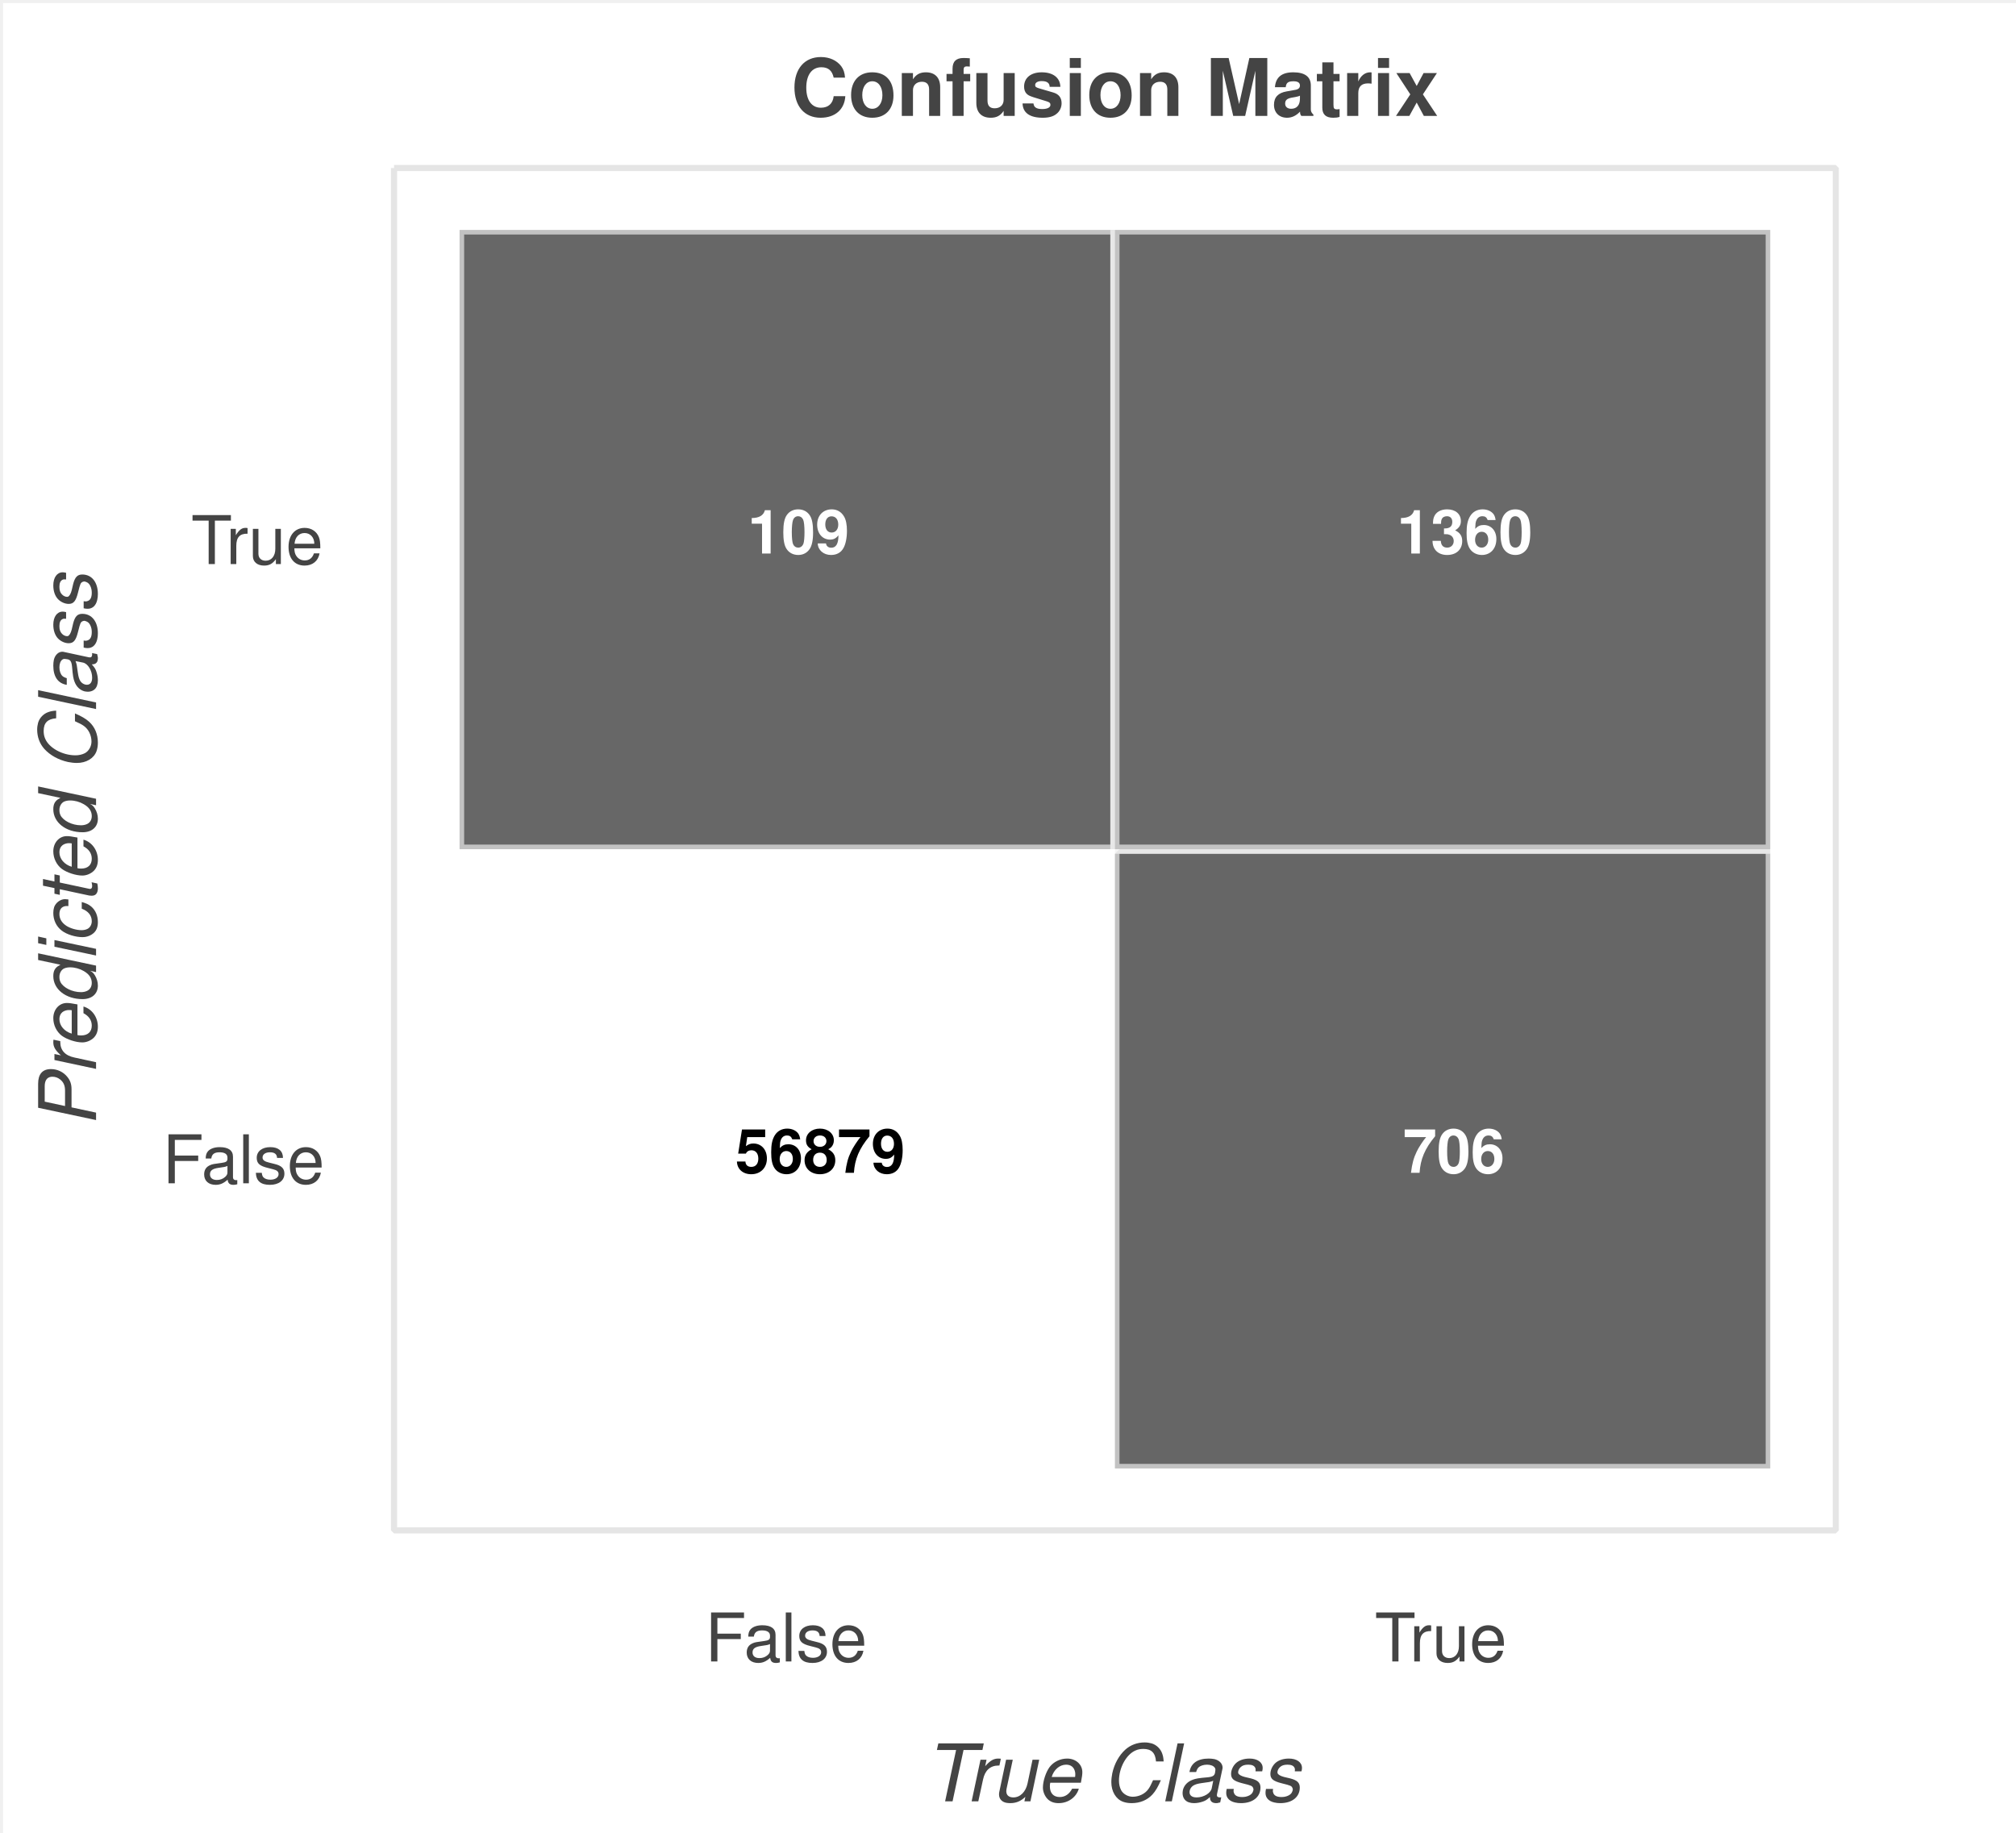
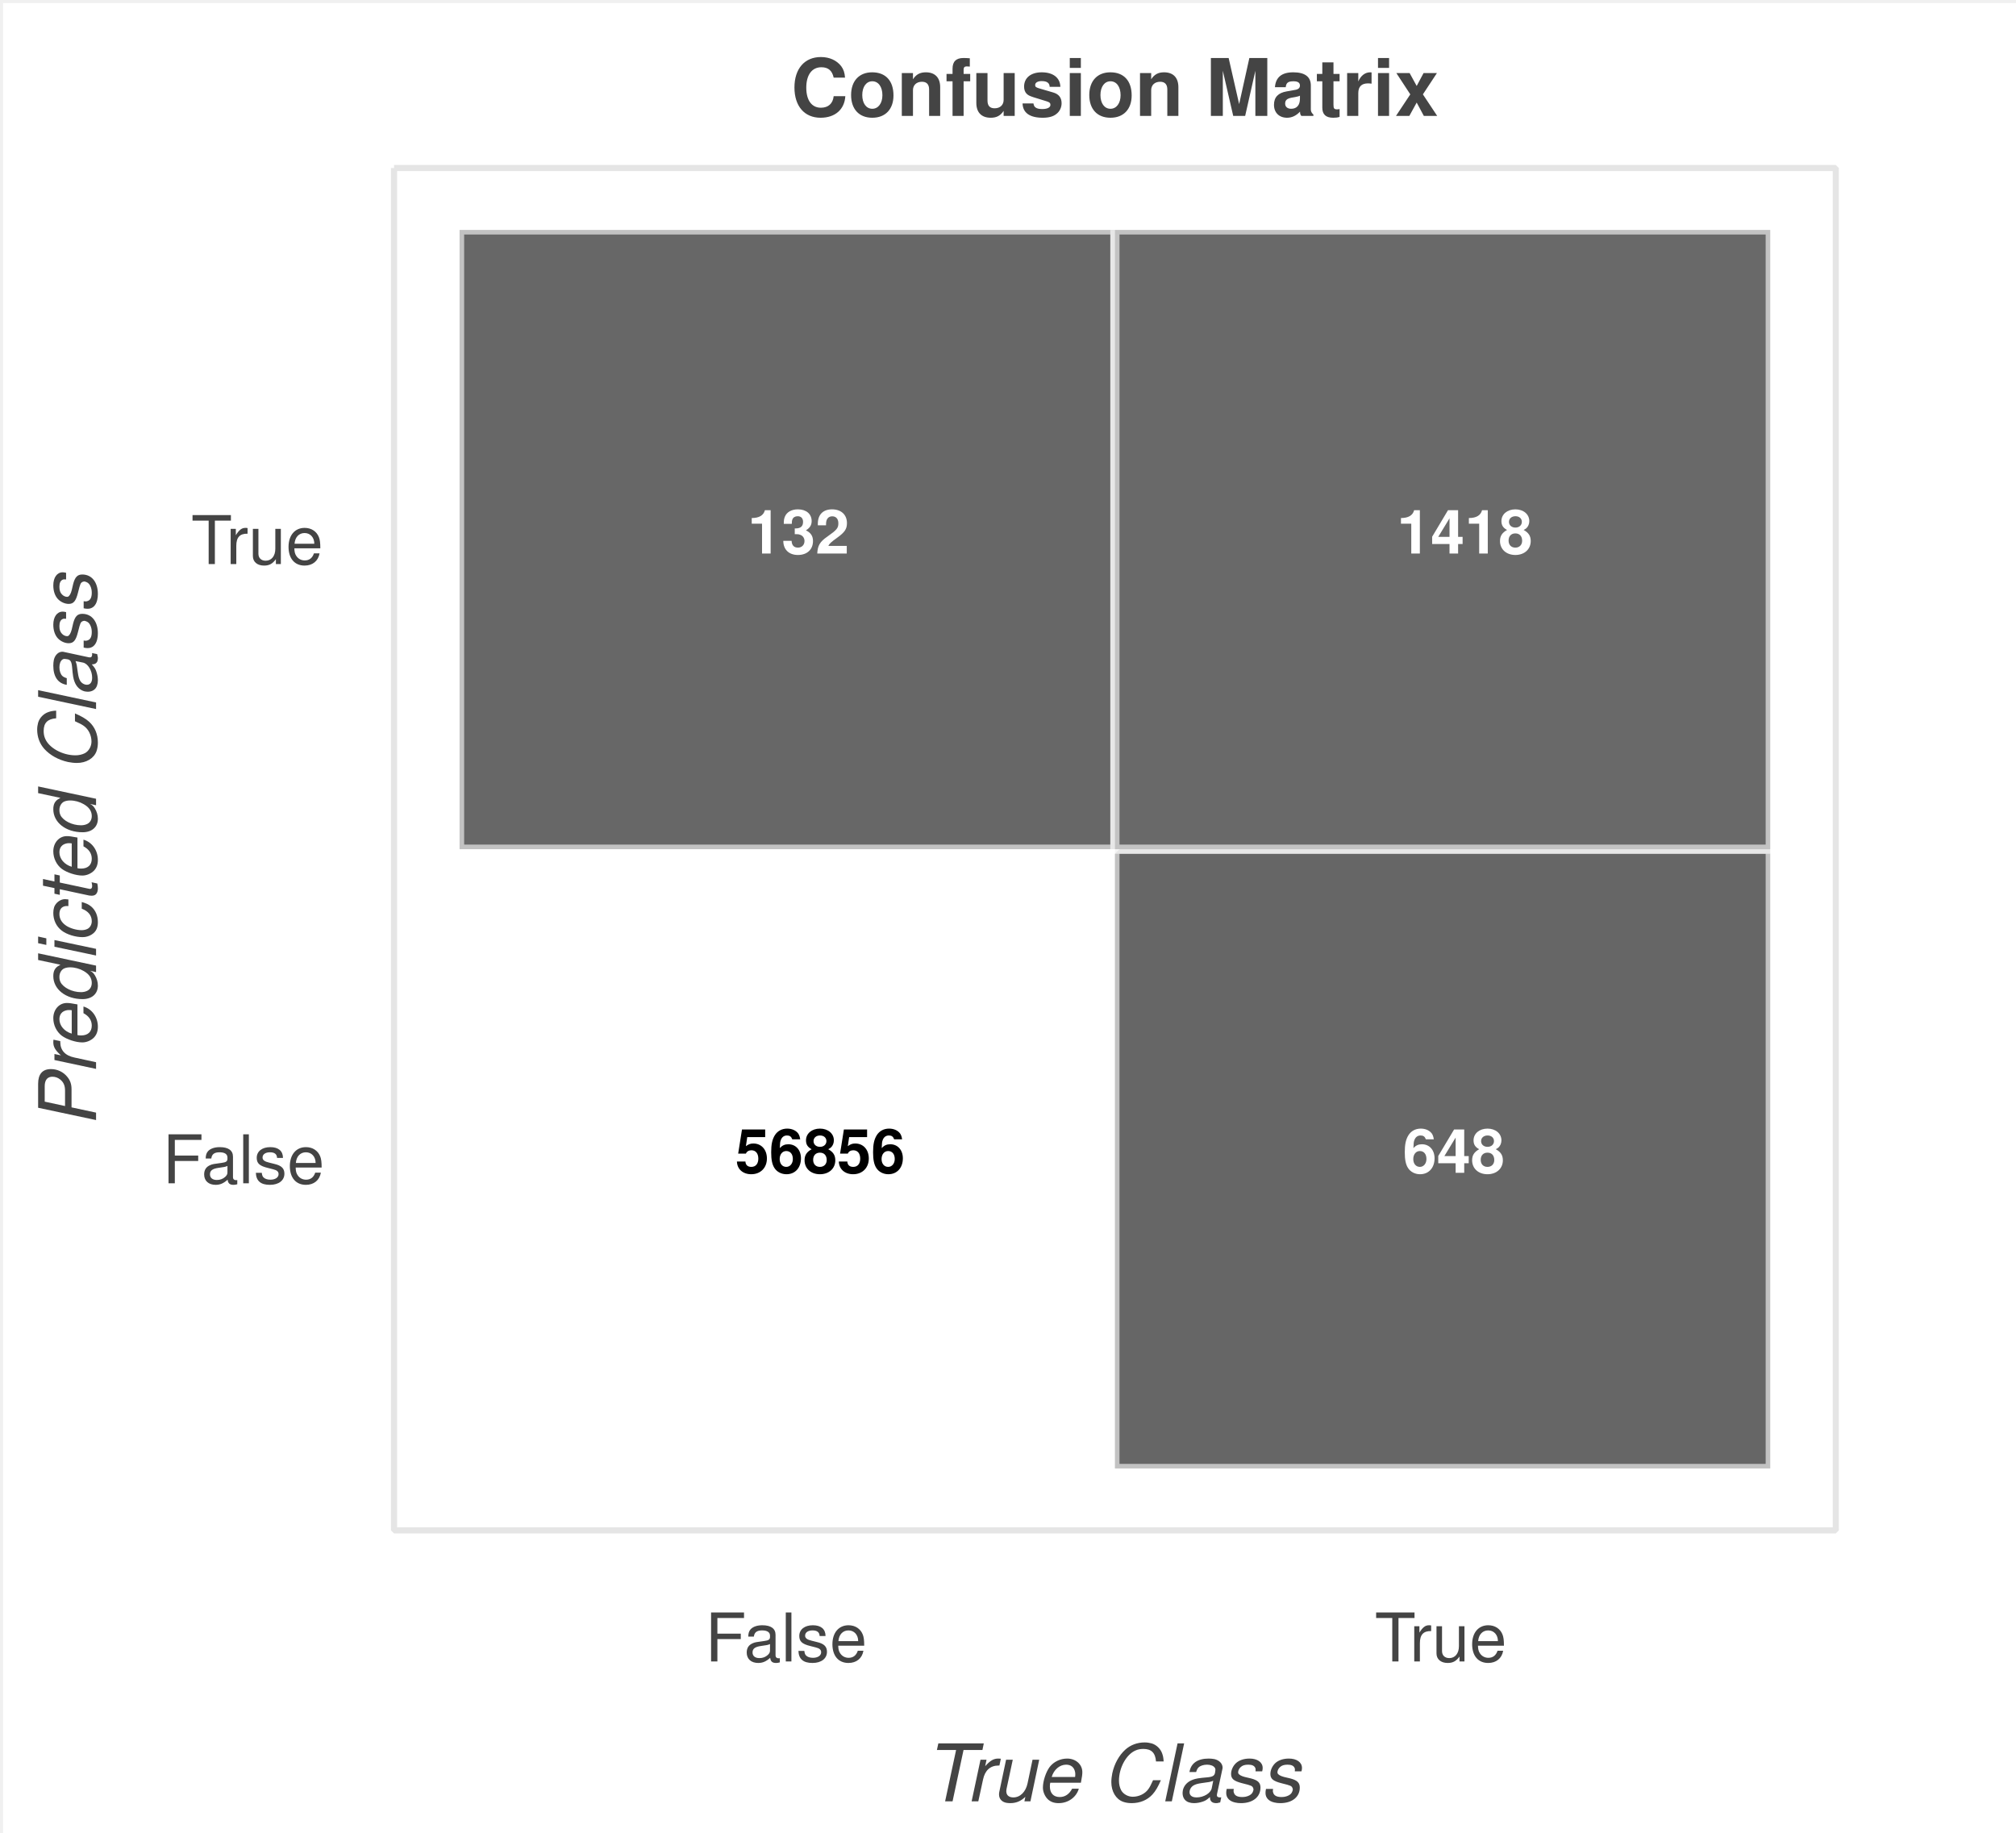
<svg xmlns="http://www.w3.org/2000/svg" version="1.1" width="330" height="300">
  <defs>
-     <clipPath id="sLBPOCmQXhgT">
+     <clipPath id="wdwKXmgVCFHI">
      <path fill="none" stroke="none" d="M 64.5 27.5 L 300.5 27.5 L 300.5 250.5 L 64.5 250.5 L 64.5 27.5" />
    </clipPath>
-     <clipPath id="LzXzQqdgKTWI">
+     <clipPath id="chBtHGBFfpea">
      <path fill="none" stroke="none" d="M 64.5 27.5 L 300.5 27.5 L 300.5 250.5 L 64.5 250.5 L 64.5 27.5" />
    </clipPath>
-     <clipPath id="RbUHJvzdTmZC">
+     <clipPath id="padQetSBVwyq">
      <path fill="none" stroke="none" d="M 64.5 27.5 L 300.5 27.5 L 300.5 250.5 L 64.5 250.5 L 64.5 27.5" />
    </clipPath>
-     <clipPath id="LoqEPvTkcnXx">
+     <clipPath id="zAecqmaQqPcI">
      <path fill="none" stroke="none" d="M 64.5 27.5 L 300.5 27.5 L 300.5 250.5 L 64.5 250.5 L 64.5 27.5" />
    </clipPath>
-     <clipPath id="pnpSKCMUapgf">
+     <clipPath id="wMLLUzIQnVZU">
      <path fill="none" stroke="none" d="M 64.5 27.5 L 300.5 27.5 L 300.5 250.5 L 64.5 250.5 L 64.5 27.5" />
    </clipPath>
-     <clipPath id="sPxrHBIzaUVH">
+     <clipPath id="WRaFDapqxJXe">
      <path fill="none" stroke="none" d="M 64.5 27.5 L 300.5 27.5 L 300.5 250.5 L 64.5 250.5 L 64.5 27.5" />
    </clipPath>
-     <clipPath id="amXGbIHbEnOT">
+     <clipPath id="ReIOdrBVGgZQ">
      <path fill="none" stroke="none" d="M 64.5 27.5 L 300.5 27.5 L 300.5 250.5 L 64.5 250.5 L 64.5 27.5" />
    </clipPath>
-     <clipPath id="xwINHqrQzGTQ">
+     <clipPath id="cDUSrDbDBqvt">
      <path fill="none" stroke="none" d="M 64.5 27.5 L 300.5 27.5 L 300.5 250.5 L 64.5 250.5 L 64.5 27.5" />
    </clipPath>
  </defs>
  <path fill="rgb(255,255,255)" stroke="none" paint-order="stroke" d="M 0.5 0.5 L 330.5 0.5 L 330.5 300.5 L 0.5 300.5 L 0.5 0.5" fill-opacity="1" />
  <rect fill="#FFFFFF" stroke="none" x="64" y="27" width="236" height="223" transform="matrix(1, 0, 0, 1, 0.5, 0.5)" />
  <path fill="rgb(255,255,255)" stroke="none" paint-order="stroke" d="M 64.5 27.5 L 300.5 27.5 L 300.5 250.5 L 64.5 250.5 L 64.5 27.5" fill-opacity="1" />
  <path fill="none" stroke="rgb(229,229,229)" paint-order="fill" d="M 64.5 27.5 L 300.5 27.5 L 300.5 250.5 L 64.5 250.5 L 64.5 27.5" stroke-opacity="1" stroke-linejoin="bevel" stroke-miterlimit="10" stroke-dasharray="" />
  <path fill="none" stroke="none" />
-   <path fill="rgb(255,255,255)" stroke="rgb(255,255,255)" paint-order="fill" d="M 75.227 139 L 182.5 139 L 182.5 240.364 L 75.227 240.364 L 75.227 139" fill-opacity="0.6" clip-path="url(#RbUHJvzdTmZC)" stroke-opacity="0.6" stroke-linejoin="bevel" stroke-miterlimit="10" stroke-width="1.5" stroke-dasharray="" />
-   <path fill="rgb(0,0,0)" stroke="rgb(255,255,255)" paint-order="fill" d="M 182.5 139 L 289.773 139 L 289.773 240.364 L 182.5 240.364 L 182.5 139" fill-opacity="0.6" clip-path="url(#RbUHJvzdTmZC)" stroke-opacity="0.6" stroke-linejoin="bevel" stroke-miterlimit="10" stroke-width="1.5" stroke-dasharray="" />
-   <path fill="rgb(2,2,2)" stroke="rgb(255,255,255)" paint-order="fill" d="M 75.227 37.636 L 182.5 37.636 L 182.5 139 L 75.227 139 L 75.227 37.636" fill-opacity="0.6" clip-path="url(#RbUHJvzdTmZC)" stroke-opacity="0.6" stroke-linejoin="bevel" stroke-miterlimit="10" stroke-width="1.5" stroke-dasharray="" />
-   <path fill="rgb(5,5,5)" stroke="rgb(255,255,255)" paint-order="fill" d="M 182.5 37.636 L 289.773 37.636 L 289.773 139 L 182.5 139 L 182.5 37.636" fill-opacity="0.6" clip-path="url(#RbUHJvzdTmZC)" stroke-opacity="0.6" stroke-linejoin="bevel" stroke-miterlimit="10" stroke-width="1.5" stroke-dasharray="" />
+   <path fill="rgb(255,255,255)" stroke="rgb(255,255,255)" paint-order="fill" d="M 75.227 139 L 182.5 139 L 182.5 240.364 L 75.227 240.364 L 75.227 139" fill-opacity="0.6" clip-path="url(#padQetSBVwyq)" stroke-opacity="0.6" stroke-linejoin="bevel" stroke-miterlimit="10" stroke-width="1.5" stroke-dasharray="" />
+   <path fill="rgb(0,0,0)" stroke="rgb(255,255,255)" paint-order="fill" d="M 182.5 139 L 289.773 139 L 289.773 240.364 L 182.5 240.364 L 182.5 139" fill-opacity="0.6" clip-path="url(#padQetSBVwyq)" stroke-opacity="0.6" stroke-linejoin="bevel" stroke-miterlimit="10" stroke-width="1.5" stroke-dasharray="" />
+   <path fill="rgb(2,2,2)" stroke="rgb(255,255,255)" paint-order="fill" d="M 75.227 37.636 L 182.5 37.636 L 182.5 139 L 75.227 139 L 75.227 37.636" fill-opacity="0.6" clip-path="url(#padQetSBVwyq)" stroke-opacity="0.6" stroke-linejoin="bevel" stroke-miterlimit="10" stroke-width="1.5" stroke-dasharray="" />
+   <path fill="rgb(5,5,5)" stroke="rgb(255,255,255)" paint-order="fill" d="M 182.5 37.636 L 289.773 37.636 L 289.773 139 L 182.5 139 L 182.5 37.636" fill-opacity="0.6" clip-path="url(#padQetSBVwyq)" stroke-opacity="0.6" stroke-linejoin="bevel" stroke-miterlimit="10" stroke-width="1.5" stroke-dasharray="" />
  <text fill="rgb(68,68,68)" stroke="none" font-family="helvetica" font-size="11px" font-style="normal" font-weight="normal" text-decoration="normal" x="114.914" y="271.452" text-anchor="start" dominant-baseline="alphabetic" transform="matrix(1, 0, 0, 1, 0.5, 0.5)" fill-opacity="1">False</text>
  <text fill="rgb(68,68,68)" stroke="none" font-family="helvetica" font-size="11px" font-style="normal" font-weight="normal" text-decoration="normal" x="224.528" y="271.452" text-anchor="start" dominant-baseline="alphabetic" transform="matrix(1, 0, 0, 1, 0.5, 0.5)" fill-opacity="1">True</text>
  <text fill="rgb(68,68,68)" stroke="none" font-family="helvetica" font-size="13px" font-style="italic" font-weight="normal" text-decoration="normal" x="150.817" y="294.352" text-anchor="start" dominant-baseline="alphabetic" transform="matrix(1, 0, 0, 1, 0.5, 0.5)" fill-opacity="1">True Class</text>
  <text fill="rgb(68,68,68)" stroke="none" font-family="helvetica" font-size="11px" font-style="normal" font-weight="normal" text-decoration="normal" x="26.1" y="193.191" text-anchor="start" dominant-baseline="alphabetic" transform="matrix(1, 0, 0, 1, 0.5, 0.5)" fill-opacity="1">False</text>
  <text fill="rgb(68,68,68)" stroke="none" font-family="helvetica" font-size="11px" font-style="normal" font-weight="normal" text-decoration="normal" x="30.783" y="91.828" text-anchor="start" dominant-baseline="alphabetic" transform="matrix(1, 0, 0, 1, 0.5, 0.5)" fill-opacity="1">True</text>
  <text fill="rgb(68,68,68)" stroke="none" font-family="helvetica" font-size="13px" font-style="italic" font-weight="normal" text-decoration="normal" x="-27.425" y="135.625" text-anchor="start" dominant-baseline="alphabetic" transform="matrix(6.123233995736766e-17, -1, 1, 6.123233995736766e-17, -119.9, 157.1)" fill-opacity="1">Predicted Class</text>
  <path fill="none" stroke="none" />
-   <text fill="rgb(0,0,0)" stroke="none" font-family="helvetica" font-size="10px" font-style="normal" font-weight="bold" text-decoration="normal" x="0" y="0" text-anchor="start" dominant-baseline="central" transform="matrix(1, 0, 0, 1, 120.3636, 189.6818)" fill-opacity="1">56879</text>
+   <text fill="rgb(0,0,0)" stroke="none" font-family="helvetica" font-size="10px" font-style="normal" font-weight="bold" text-decoration="normal" x="0" y="0" text-anchor="start" dominant-baseline="central" transform="matrix(1, 0, 0, 1, 120.3636, 189.6818)" fill-opacity="1">56856</text>
  <path fill="none" stroke="none" />
-   <text fill="rgb(255,255,255)" stroke="none" font-family="helvetica" font-size="10px" font-style="normal" font-weight="bold" text-decoration="normal" x="0" y="0" text-anchor="start" dominant-baseline="central" transform="matrix(1, 0, 0, 1, 122.3636, 88.31818)" fill-opacity="1">109</text>
+   <text fill="rgb(255,255,255)" stroke="none" font-family="helvetica" font-size="10px" font-style="normal" font-weight="bold" text-decoration="normal" x="0" y="0" text-anchor="start" dominant-baseline="central" transform="matrix(1, 0, 0, 1, 122.3636, 88.31818)" fill-opacity="1">132</text>
  <path fill="none" stroke="none" />
-   <text fill="rgb(255,255,255)" stroke="none" font-family="helvetica" font-size="10px" font-style="normal" font-weight="bold" text-decoration="normal" x="0" y="0" text-anchor="start" dominant-baseline="central" transform="matrix(1, 0, 0, 1, 229.6364, 189.6818)" fill-opacity="1">706</text>
+   <text fill="rgb(255,255,255)" stroke="none" font-family="helvetica" font-size="10px" font-style="normal" font-weight="bold" text-decoration="normal" x="0" y="0" text-anchor="start" dominant-baseline="central" transform="matrix(1, 0, 0, 1, 229.6364, 189.6818)" fill-opacity="1">648</text>
  <path fill="none" stroke="none" />
-   <text fill="rgb(255,255,255)" stroke="none" font-family="helvetica" font-size="10px" font-style="normal" font-weight="bold" text-decoration="normal" x="0" y="0" text-anchor="start" dominant-baseline="central" transform="matrix(1, 0, 0, 1, 228.6364, 88.31818)" fill-opacity="1">1360</text>
+   <text fill="rgb(255,255,255)" stroke="none" font-family="helvetica" font-size="10px" font-style="normal" font-weight="bold" text-decoration="normal" x="0" y="0" text-anchor="start" dominant-baseline="central" transform="matrix(1, 0, 0, 1, 228.6364, 88.31818)" fill-opacity="1">1418</text>
  <path fill="none" stroke="none" />
  <text fill="rgb(68,68,68)" stroke="none" font-family="helvetica" font-size="13px" font-style="normal" font-weight="bold" text-decoration="normal" x="0" y="0" text-anchor="middle" dominant-baseline="text-after-edge" transform="matrix(1, 0, 0, 1, 182.5, 22.5)" fill-opacity="1">Confusion Matrix</text>
</svg>
